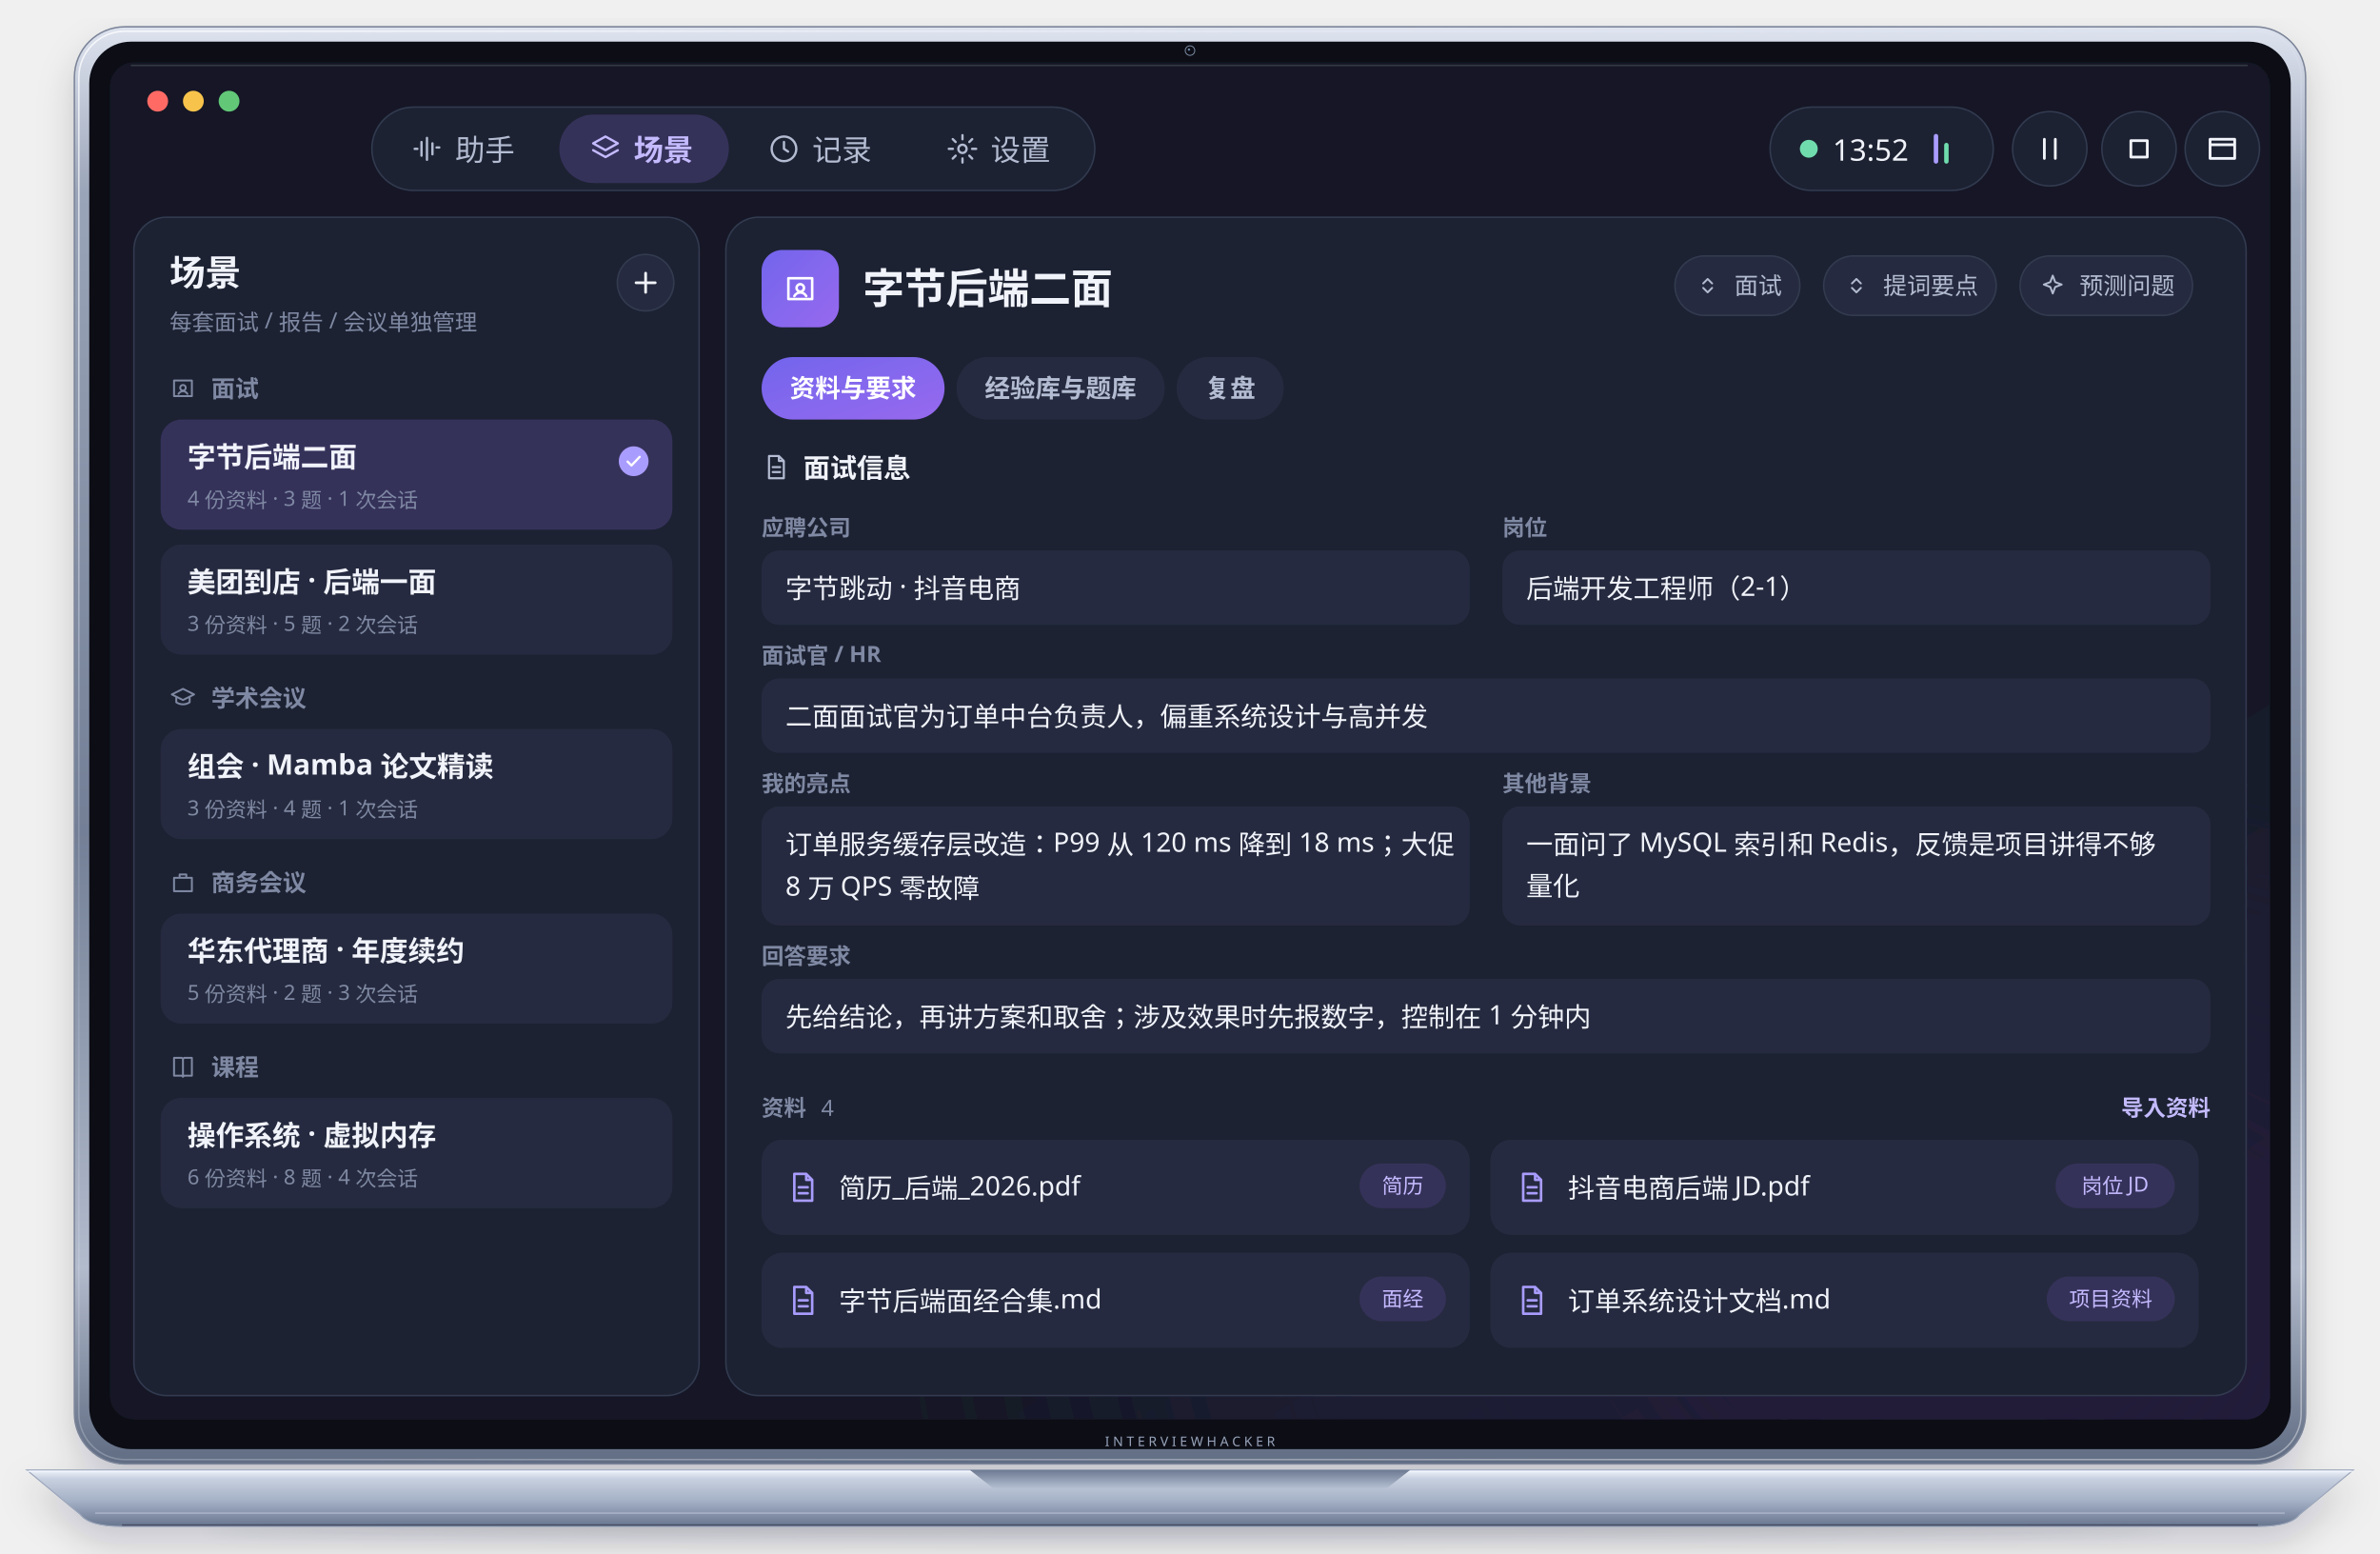
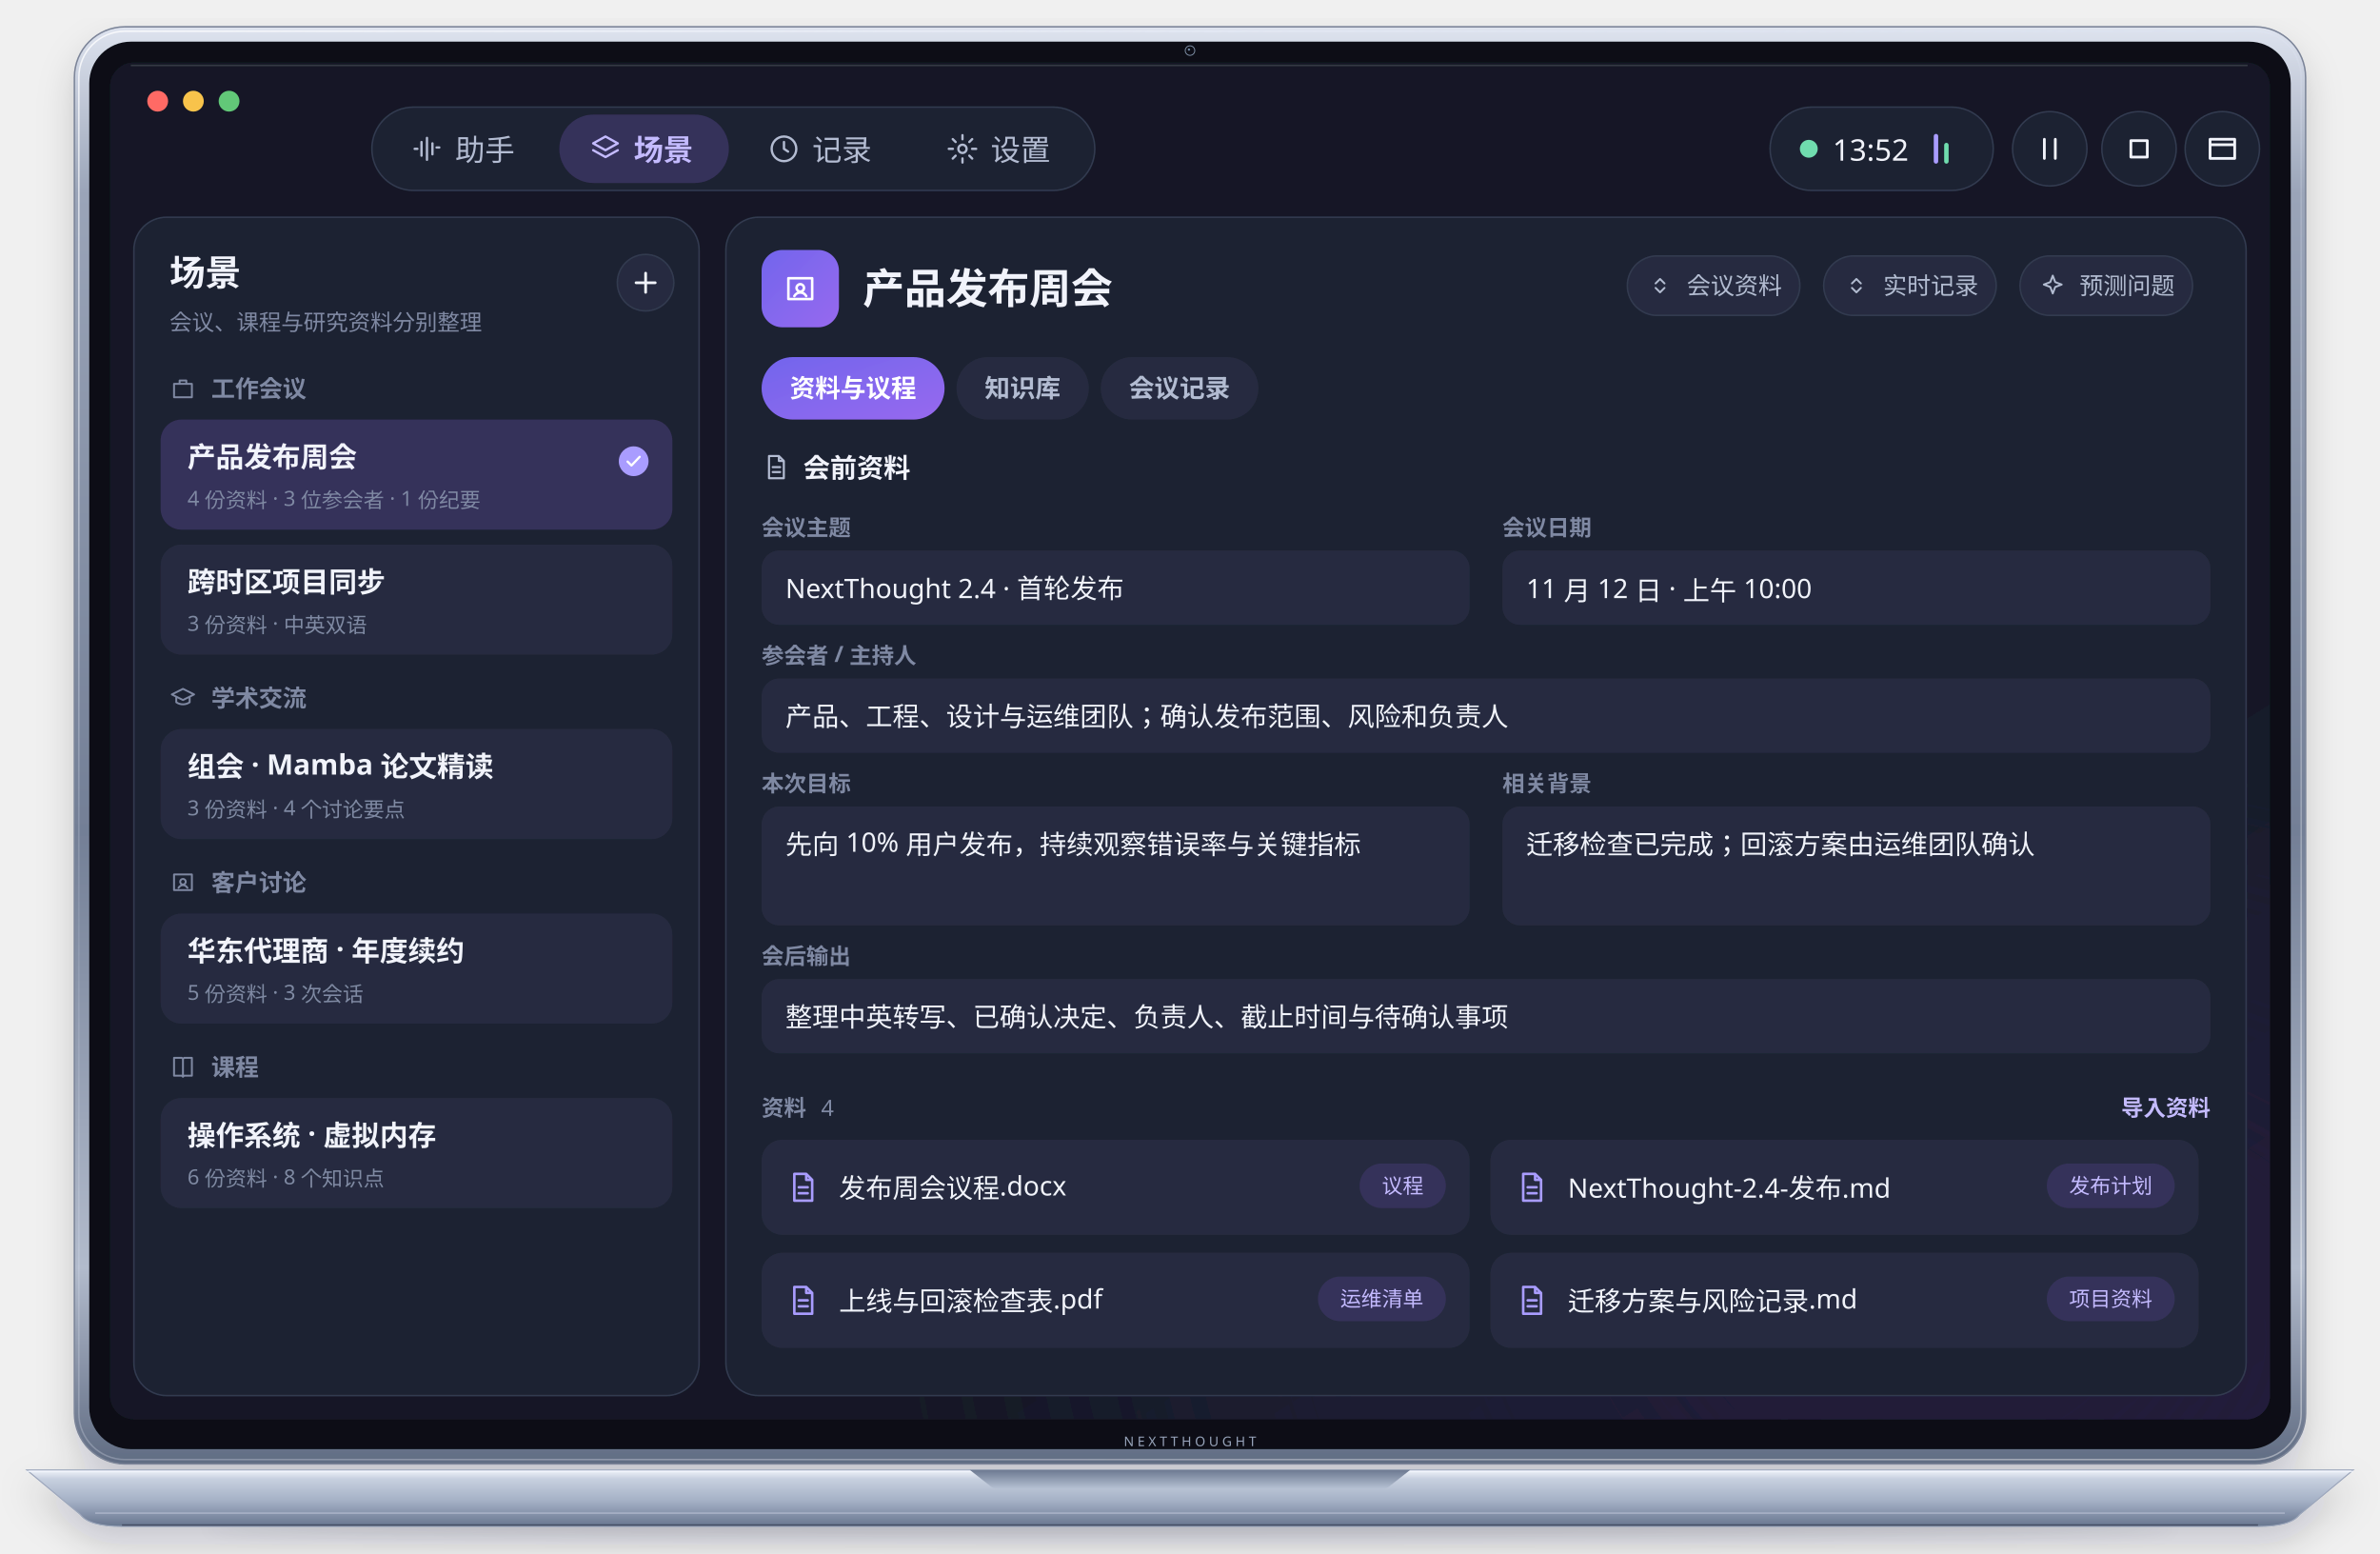
<svg xmlns="http://www.w3.org/2000/svg" width="1600" height="1044" viewBox="0 0 1600 1044" fill="none">
  <defs>
    <linearGradient id="accent" x1="0" y1="0" x2="1" y2="1">
      <stop stop-color="#7265ed" />
      <stop offset="1" stop-color="#9769ee" />
    </linearGradient>
    <linearGradient id="canvas" x1="0" y1="0" x2="1" y2="1">
      <stop stop-color="#151926" />
      <stop offset=".7" stop-color="#151926" />
      <stop offset="1" stop-color="#221d3a" />
    </linearGradient>
    <radialGradient id="corner-glow">
      <stop stop-color="#221d3a" stop-opacity=".85" />
      <stop offset="1" stop-color="#221d3a" stop-opacity="0" />
    </radialGradient>
    <linearGradient id="room" x1="0" y1="0" x2="1" y2="1">
      <stop stop-color="#3a4258" />
      <stop offset="1" stop-color="#1f2434" />
    </linearGradient>
    <linearGradient id="metal" x1="0" y1="0" x2="0" y2="1">
      <stop stop-color="#e1e6f1" />
      <stop offset=".12" stop-color="#9aa4b8" />
      <stop offset=".56" stop-color="#737f96" />
      <stop offset=".86" stop-color="#b2bbcc" />
      <stop offset="1" stop-color="#5d6980" />
    </linearGradient>
    <linearGradient id="rim-light" x1="0" y1="0" x2=".7" y2="1">
      <stop stop-color="#fff" stop-opacity=".8" />
      <stop offset=".42" stop-color="#e0e8fb" stop-opacity=".14" />
      <stop offset="1" stop-color="#fff" stop-opacity=".4" />
    </linearGradient>
    <linearGradient id="base" x1="0" y1="0" x2="0" y2="1">
      <stop stop-color="#f0f3fa" />
      <stop offset=".16" stop-color="#c7d0df" />
      <stop offset=".55" stop-color="#a4b0c5" />
      <stop offset="1" stop-color="#67758f" />
    </linearGradient>
    <linearGradient id="notch" x1="0" y1="0" x2="0" y2="1">
      <stop stop-color="#6c7991" />
      <stop offset="1" stop-color="#b8c3d5" />
    </linearGradient>
    <clipPath id="display">
      <rect x="74" y="42" width="1452" height="912" rx="16" />
    </clipPath>
    <filter id="device-shadow" x="-8%" y="-6%" width="116%" height="126%">
      <feDropShadow dx="0" dy="12" stdDeviation="12" flood-color="#0d1426" flood-opacity=".17" />
    </filter>
    <filter id="contact-shadow" x="-10%" y="-100%" width="120%" height="300%">
      <feGaussianBlur stdDeviation="6" />
    </filter>
    <filter id="card-shadow" x="-20%" y="-20%" width="140%" height="160%">
      <feDropShadow dx="0" dy="18" stdDeviation="20" flood-color="#05070d" flood-opacity=".45" />
    </filter>
    <filter id="phone-shadow" x="-20%" y="-10%" width="140%" height="130%">
      <feDropShadow dx="0" dy="12" stdDeviation="10" flood-color="#0d1426" flood-opacity=".18" />
    </filter>
  </defs>
  <g font-family="'HarmonyOS Sans SC','PingFang SC','Microsoft YaHei',sans-serif" text-rendering="geometricPrecision">
    <ellipse cx="800" cy="1026" rx="660" ry="6" fill="#101626" opacity=".16" filter="url(#contact-shadow)" />
    <g filter="url(#device-shadow)">
      <rect x="50" y="18" width="1500" height="966" rx="34" fill="url(#metal)" stroke="#7b8498" />
      <rect x="53" y="21" width="1494" height="960" rx="31" fill="none" stroke="url(#rim-light)" />
      <rect x="60" y="28" width="1480" height="946" rx="28" fill="#0c0f16" stroke="none" />
      <circle cx="800" cy="34" r="3.2" fill="#090d15" stroke="#8491aa" stroke-width=".6" />
      <circle cx="799.3" cy="33.3" r=".8" fill="#7186a5" />
      <g clip-path="url(#display)">
        <rect x="74" y="42" width="1452" height="912" rx="16" fill="url(#canvas)" stroke="none" />
        <ellipse cx="1300" cy="900" rx="700" ry="420" fill="url(#corner-glow)" />
        <circle cx="106" cy="68" r="7" fill="#ff6a65" />
        <circle cx="130" cy="68" r="7" fill="#f8c34b" />
        <circle cx="154" cy="68" r="7" fill="#62c878" />
        <rect x="250" y="72" width="486" height="56" rx="28" fill="#1d2232" stroke="#323a50" />
        <g transform="translate(276 89) scale(0.92)" fill="none" stroke="#b3bcd2" stroke-width="1.7" stroke-linecap="round" stroke-linejoin="round">
          <path d="M3 12h2m3-5v10m4-13v16m4-12v8m3-5h2" />
        </g>
        <text x="306" y="108" font-size="20" font-weight="500" fill="#b3bcd2">助手</text>
        <rect x="376" y="77" width="114" height="46" rx="23" fill="#35305a" stroke="none" />
        <g transform="translate(396 89) scale(0.92)" fill="none" stroke="#c4bbff" stroke-width="1.7" stroke-linecap="round" stroke-linejoin="round">
          <path d="m12 3 9 5-9 5-9-5zM3 13l9 5 9-5" />
        </g>
        <text x="426" y="108" font-size="20" font-weight="600" fill="#c4bbff">场景</text>
        <g transform="translate(516 89) scale(0.92)" fill="none" stroke="#b3bcd2" stroke-width="1.7" stroke-linecap="round" stroke-linejoin="round">
          <path d="M12 7v5l3 2M21 12a9 9 0 1 1-18 0 9 9 0 0 1 18 0" />
        </g>
        <text x="546" y="108" font-size="20" font-weight="500" fill="#b3bcd2">记录</text>
        <g transform="translate(636 89) scale(0.92)" fill="none" stroke="#b3bcd2" stroke-width="1.7" stroke-linecap="round" stroke-linejoin="round">
          <path d="M12 9a3 3 0 1 0 0 6 3 3 0 0 0 0-6M12 2v3m0 14v3M2 12h3m14 0h3M4.9 4.9l2.1 2.1m10 10 2.1 2.1M4.9 19.1 7 17M17 7l2.1-2.1" />
        </g>
        <text x="666" y="108" font-size="20" font-weight="500" fill="#b3bcd2">设置</text>
        <rect x="1190" y="72" width="150" height="56" rx="28" fill="#1d2232" stroke="#323a50" />
        <circle cx="1216" cy="100" r="6" fill="#6fdcae" />
        <text x="1232" y="108" font-size="20" font-weight="500" fill="#f1f3fb">13:52</text>
        <rect x="1300" y="90" width="3" height="20" rx="1.5" fill="#a99cff" stroke="none" />
        <rect x="1307" y="96" width="3" height="14" rx="1.5" fill="#6fdcae" stroke="none" />
        <circle cx="1378" cy="100" r="25" fill="#1d2232" stroke="#323a50" />
        <g transform="translate(1367 89) scale(0.92)" fill="none" stroke="#f1f3fb" stroke-width="2" stroke-linecap="round" stroke-linejoin="round">
          <path d="M8 5v14M16 5v14" />
        </g>
        <circle cx="1438" cy="100" r="25" fill="#1d2232" stroke="#323a50" />
        <g transform="translate(1427 89) scale(0.92)" fill="none" stroke="#f1f3fb" stroke-width="2" stroke-linecap="round" stroke-linejoin="round">
          <path d="M6 6h12v12H6z" />
        </g>
        <circle cx="1494" cy="100" r="25" fill="#1d2232" stroke="#323a50" />
        <g transform="translate(1483 89) scale(0.92)" fill="none" stroke="#f1f3fb" stroke-width="2" stroke-linecap="round" stroke-linejoin="round">
          <path d="M3 5h18v14H3zM3 9h18" />
        </g>
        <rect x="90" y="146" width="380" height="792" rx="22" fill="#1d2232" stroke="#323a50" />
        <text x="114" y="192" font-size="24" font-weight="600" fill="#f1f3fb">场景</text>
-         <text x="114" y="222" font-size="15" font-weight="400" fill="#7f89a3">每套面试 / 报告 / 会议单独管理</text>
+         <text x="114" y="222" font-size="15" font-weight="400" fill="#7f89a3">会议、课程与研究资料分别整理</text>
        <circle cx="434" cy="190" r="19" fill="#262c3f" stroke="#323a50" />
        <g transform="translate(423 179) scale(0.92)" fill="none" stroke="#f1f3fb" stroke-width="2" stroke-linecap="round" stroke-linejoin="round">
          <path d="M12 5v14M5 12h14" />
        </g>
        <g transform="translate(114 252) scale(0.75)" fill="none" stroke="#7f89a3" stroke-width="1.7" stroke-linecap="round" stroke-linejoin="round">
-           <path d="M4 5h16v14H4zM12 9a2.5 2.5 0 1 0 0 5 2.5 2.5 0 0 0 0-5M8 17c1-1.6 2.3-2.4 4-2.4s3 .8 4 2.4" />
-         </g>
-         <text x="142" y="267" font-size="16" font-weight="600" fill="#7f89a3">面试</text>
+           <path d="M4 8h16v12H4zM9 8V5h6v3" />
+         </g>
+         <text x="142" y="267" font-size="16" font-weight="600" fill="#7f89a3">工作会议</text>
        <rect x="108" y="282" width="344" height="74" rx="14" fill="#35305a" stroke="none" />
-         <text x="126" y="314" font-size="19" font-weight="600" fill="#f1f3fb">字节后端二面</text>
-         <text x="126" y="340" font-size="14" font-weight="400" fill="#7f89a3">4 份资料 · 3 题 · 1 次会话</text>
+         <text x="126" y="314" font-size="19" font-weight="600" fill="#f1f3fb">产品发布周会</text>
+         <text x="126" y="340" font-size="14" font-weight="400" fill="#7f89a3">4 份资料 · 3 位参会者 · 1 份纪要</text>
        <circle cx="426" cy="310" r="10" fill="#a99cff" />
        <g transform="translate(419 303) scale(0.58)" fill="none" stroke="#fff" stroke-width="2.6" stroke-linecap="round" stroke-linejoin="round">
          <path d="m5 12.5 4.5 4.5L19 7" />
        </g>
        <rect x="108" y="366" width="344" height="74" rx="14" fill="#262c3f" stroke="none" />
-         <text x="126" y="398" font-size="19" font-weight="600" fill="#f1f3fb">美团到店 · 后端一面</text>
-         <text x="126" y="424" font-size="14" font-weight="400" fill="#7f89a3">3 份资料 · 5 题 · 2 次会话</text>
+         <text x="126" y="398" font-size="19" font-weight="600" fill="#f1f3fb">跨时区项目同步</text>
+         <text x="126" y="424" font-size="14" font-weight="400" fill="#7f89a3">3 份资料 · 中英双语</text>
        <g transform="translate(114 460) scale(0.75)" fill="none" stroke="#7f89a3" stroke-width="1.7" stroke-linecap="round" stroke-linejoin="round">
          <path d="m2 9 10-5 10 5-10 5zM6 11v5c3.5 2.5 8.5 2.5 12 0v-5" />
        </g>
-         <text x="142" y="475" font-size="16" font-weight="600" fill="#7f89a3">学术会议</text>
+         <text x="142" y="475" font-size="16" font-weight="600" fill="#7f89a3">学术交流</text>
        <rect x="108" y="490" width="344" height="74" rx="14" fill="#262c3f" stroke="none" />
        <text x="126" y="522" font-size="19" font-weight="600" fill="#f1f3fb">组会 · Mamba 论文精读</text>
-         <text x="126" y="548" font-size="14" font-weight="400" fill="#7f89a3">3 份资料 · 4 题 · 1 次会话</text>
+         <text x="126" y="548" font-size="14" font-weight="400" fill="#7f89a3">3 份资料 · 4 个讨论要点</text>
        <g transform="translate(114 584) scale(0.75)" fill="none" stroke="#7f89a3" stroke-width="1.7" stroke-linecap="round" stroke-linejoin="round">
-           <path d="M4 8h16v12H4zM9 8V5h6v3" />
-         </g>
-         <text x="142" y="599" font-size="16" font-weight="600" fill="#7f89a3">商务会议</text>
+           <path d="M4 5h16v14H4zM12 9a2.5 2.5 0 1 0 0 5 2.5 2.5 0 0 0 0-5M8 17c1-1.6 2.3-2.4 4-2.4s3 .8 4 2.4" />
+         </g>
+         <text x="142" y="599" font-size="16" font-weight="600" fill="#7f89a3">客户讨论</text>
        <rect x="108" y="614" width="344" height="74" rx="14" fill="#262c3f" stroke="none" />
        <text x="126" y="646" font-size="19" font-weight="600" fill="#f1f3fb">华东代理商 · 年度续约</text>
-         <text x="126" y="672" font-size="14" font-weight="400" fill="#7f89a3">5 份资料 · 2 题 · 3 次会话</text>
+         <text x="126" y="672" font-size="14" font-weight="400" fill="#7f89a3">5 份资料 · 3 次会话</text>
        <g transform="translate(114 708) scale(0.75)" fill="none" stroke="#7f89a3" stroke-width="1.7" stroke-linecap="round" stroke-linejoin="round">
          <path d="M4 4h7l1 1 1-1h7v16h-7l-1 1-1-1H4zM12 5v16" />
        </g>
        <text x="142" y="723" font-size="16" font-weight="600" fill="#7f89a3">课程</text>
        <rect x="108" y="738" width="344" height="74" rx="14" fill="#262c3f" stroke="none" />
        <text x="126" y="770" font-size="19" font-weight="600" fill="#f1f3fb">操作系统 · 虚拟内存</text>
-         <text x="126" y="796" font-size="14" font-weight="400" fill="#7f89a3">6 份资料 · 8 题 · 4 次会话</text>
+         <text x="126" y="796" font-size="14" font-weight="400" fill="#7f89a3">6 份资料 · 8 个知识点</text>
        <rect x="488" y="146" width="1022" height="792" rx="22" fill="#1d2232" stroke="#323a50" />
        <rect x="512" y="168" width="52" height="52" rx="14" fill="url(#accent)" stroke="none" />
        <g transform="translate(526 182) scale(1)" fill="none" stroke="#fff" stroke-width="1.7" stroke-linecap="round" stroke-linejoin="round">
          <path d="M4 5h16v14H4zM12 9a2.5 2.5 0 1 0 0 5 2.5 2.5 0 0 0 0-5M8 17c1-1.6 2.3-2.4 4-2.4s3 .8 4 2.4" />
        </g>
-         <text x="580" y="204" font-size="28" font-weight="600" fill="#f1f3fb">字节后端二面</text>
+         <text x="580" y="204" font-size="28" font-weight="600" fill="#f1f3fb">产品发布周会</text>
        <rect x="1358" y="172" width="116" height="40" rx="20" fill="#262c3f" stroke="#323a50" />
        <g transform="translate(1371 183) scale(0.75)" fill="none" stroke="#b3bcd2" stroke-width="1.7" stroke-linecap="round" stroke-linejoin="round">
          <path d="m12 3 2.2 5.8L20 11l-5.8 2.2L12 19l-2.2-5.8L4 11l5.8-2.2z" />
        </g>
        <text x="1398" y="197.76" font-size="16" font-weight="500" fill="#b3bcd2">预测问题</text>
        <rect x="1226" y="172" width="116" height="40" rx="20" fill="#262c3f" stroke="#323a50" />
        <g transform="translate(1239 183) scale(0.75)" fill="none" stroke="#b3bcd2" stroke-width="1.7" stroke-linecap="round" stroke-linejoin="round">
          <path d="m8 10 4-4 4 4M8 14l4 4 4-4" />
        </g>
-         <text x="1266" y="197.76" font-size="16" font-weight="500" fill="#b3bcd2">提词要点</text>
-         <rect x="1126" y="172" width="84" height="40" rx="20" fill="#262c3f" stroke="#323a50" />
-         <g transform="translate(1139 183) scale(0.75)" fill="none" stroke="#b3bcd2" stroke-width="1.7" stroke-linecap="round" stroke-linejoin="round">
+         <text x="1266" y="197.76" font-size="16" font-weight="500" fill="#b3bcd2">实时记录</text>
+         <rect x="1094" y="172" width="116" height="40" rx="20" fill="#262c3f" stroke="#323a50" />
+         <g transform="translate(1107 183) scale(0.75)" fill="none" stroke="#b3bcd2" stroke-width="1.7" stroke-linecap="round" stroke-linejoin="round">
          <path d="m8 10 4-4 4 4M8 14l4 4 4-4" />
        </g>
-         <text x="1166" y="197.76" font-size="16" font-weight="500" fill="#b3bcd2">面试</text>
+         <text x="1134" y="197.76" font-size="16" font-weight="500" fill="#b3bcd2">会议资料</text>
        <rect x="512" y="240" width="123" height="42" rx="21" fill="url(#accent)" stroke="none" />
-         <text x="573.5" y="267" font-size="17" font-weight="600" fill="#fff" text-anchor="middle">资料与要求</text>
-         <rect x="643" y="240" width="140" height="42" rx="21" fill="#262c3f" stroke="none" />
-         <text x="713" y="267" font-size="17" font-weight="600" fill="#b3bcd2" text-anchor="middle">经验库与题库</text>
-         <rect x="791" y="240" width="72" height="42" rx="21" fill="#262c3f" stroke="none" />
-         <text x="827" y="267" font-size="17" font-weight="600" fill="#b3bcd2" text-anchor="middle">复盘</text>
+         <text x="573.5" y="267" font-size="17" font-weight="600" fill="#fff" text-anchor="middle">资料与议程</text>
+         <rect x="643" y="240" width="89" height="42" rx="21" fill="#262c3f" stroke="none" />
+         <text x="687.5" y="267" font-size="17" font-weight="600" fill="#b3bcd2" text-anchor="middle">知识库</text>
+         <rect x="740" y="240" width="106" height="42" rx="21" fill="#262c3f" stroke="none" />
+         <text x="793" y="267" font-size="17" font-weight="600" fill="#b3bcd2" text-anchor="middle">会议记录</text>
        <g transform="translate(512 304) scale(0.83)" fill="none" stroke="#b3bcd2" stroke-width="1.7" stroke-linecap="round" stroke-linejoin="round">
          <path d="M6 3h8l4 4v14H6zM14 3v4h4M9 12h6M9 16h6" />
        </g>
-         <text x="540" y="321" font-size="18" font-weight="600" fill="#f1f3fb">面试信息</text>
-         <text x="512" y="360" font-size="15" font-weight="600" fill="#7f89a3">应聘公司</text>
+         <text x="540" y="321" font-size="18" font-weight="600" fill="#f1f3fb">会前资料</text>
+         <text x="512" y="360" font-size="15" font-weight="600" fill="#7f89a3">会议主题</text>
        <rect x="512" y="370" width="476" height="50" rx="12" fill="#262c3f" stroke="none" />
-         <text x="528" y="402" font-size="18" fill="#f1f3fb" font-weight="400">字节跳动 · 抖音电商</text>
-         <text x="1010" y="360" font-size="15" font-weight="600" fill="#7f89a3">岗位</text>
+         <text x="528" y="402" font-size="18" fill="#f1f3fb" font-weight="400">NextThought 2.4 · 首轮发布</text>
+         <text x="1010" y="360" font-size="15" font-weight="600" fill="#7f89a3">会议日期</text>
        <rect x="1010" y="370" width="476" height="50" rx="12" fill="#262c3f" stroke="none" />
-         <text x="1026" y="402" font-size="18" fill="#f1f3fb" font-weight="400">后端开发工程师（2-1）</text>
-         <text x="512" y="446" font-size="15" font-weight="600" fill="#7f89a3">面试官 / HR</text>
+         <text x="1026" y="402" font-size="18" fill="#f1f3fb" font-weight="400">11 月 12 日 · 上午 10:00</text>
+         <text x="512" y="446" font-size="15" font-weight="600" fill="#7f89a3">参会者 / 主持人</text>
        <rect x="512" y="456" width="974" height="50" rx="12" fill="#262c3f" stroke="none" />
-         <text x="528" y="488" font-size="18" fill="#f1f3fb" font-weight="400">二面面试官为订单中台负责人，偏重系统设计与高并发</text>
-         <text x="512" y="532" font-size="15" font-weight="600" fill="#7f89a3">我的亮点</text>
+         <text x="528" y="488" font-size="18" fill="#f1f3fb" font-weight="400">产品、工程、设计与运维团队；确认发布范围、风险和负责人</text>
+         <text x="512" y="532" font-size="15" font-weight="600" fill="#7f89a3">本次目标</text>
        <rect x="512" y="542" width="476" height="80" rx="12" fill="#262c3f" stroke="none" />
-         <text x="528" y="574" font-size="18" fill="#f1f3fb" font-weight="400">订单服务缓存层改造：P99 从 120 ms 降到 18 ms；大促 </text>
-         <text x="528" y="602" font-size="18" fill="#f1f3fb" font-weight="400">8 万 QPS 零故障</text>
-         <text x="1010" y="532" font-size="15" font-weight="600" fill="#7f89a3">其他背景</text>
+         <text x="528" y="574" font-size="18" fill="#f1f3fb" font-weight="400">先向 10% 用户发布，持续观察错误率与关键指标</text>
+         <text x="1010" y="532" font-size="15" font-weight="600" fill="#7f89a3">相关背景</text>
        <rect x="1010" y="542" width="476" height="80" rx="12" fill="#262c3f" stroke="none" />
-         <text x="1026" y="574" font-size="18" fill="#f1f3fb" font-weight="400">一面问了 MySQL 索引和 Redis，反馈是项目讲得不够</text>
-         <text x="1026" y="602" font-size="18" fill="#f1f3fb" font-weight="400">量化</text>
-         <text x="512" y="648" font-size="15" font-weight="600" fill="#7f89a3">回答要求</text>
+         <text x="1026" y="574" font-size="18" fill="#f1f3fb" font-weight="400">迁移检查已完成；回滚方案由运维团队确认</text>
+         <text x="512" y="648" font-size="15" font-weight="600" fill="#7f89a3">会后输出</text>
        <rect x="512" y="658" width="974" height="50" rx="12" fill="#262c3f" stroke="none" />
-         <text x="528" y="690" font-size="18" fill="#f1f3fb" font-weight="400">先给结论，再讲方案和取舍；涉及效果时先报数字，控制在 1 分钟内</text>
+         <text x="528" y="690" font-size="18" fill="#f1f3fb" font-weight="400">整理中英转写、已确认决定、负责人、截止时间与待确认事项</text>
        <text x="512" y="750" font-size="15" font-weight="600" fill="#7f89a3">资料</text>
        <text x="552" y="750" font-size="15" font-weight="400" fill="#7f89a3">4</text>
        <text x="1486" y="750" font-size="15" font-weight="600" fill="#c4bbff" text-anchor="end">导入资料</text>
        <rect x="512" y="766" width="476" height="64" rx="14" fill="#262c3f" stroke="none" />
        <g transform="translate(528 786) scale(1)" fill="none" stroke="#a99cff" stroke-width="1.7" stroke-linecap="round" stroke-linejoin="round">
          <path d="M6 3h8l4 4v14H6zM14 3v4h4M9 12h6M9 16h6" />
        </g>
-         <text x="564" y="805" font-size="18" font-weight="500" fill="#f1f3fb">简历_后端_2026.pdf</text>
+         <text x="564" y="805" font-size="18" font-weight="500" fill="#f1f3fb">发布周会议程.docx</text>
        <rect x="914" y="782" width="58" height="30" rx="15" fill="#35305a" stroke="none" />
-         <text x="943" y="802.04" font-size="14" font-weight="500" fill="#c4bbff" text-anchor="middle">简历</text>
+         <text x="943" y="802.04" font-size="14" font-weight="500" fill="#c4bbff" text-anchor="middle">议程</text>
        <rect x="1002" y="766" width="476" height="64" rx="14" fill="#262c3f" stroke="none" />
        <g transform="translate(1018 786) scale(1)" fill="none" stroke="#a99cff" stroke-width="1.7" stroke-linecap="round" stroke-linejoin="round">
          <path d="M6 3h8l4 4v14H6zM14 3v4h4M9 12h6M9 16h6" />
        </g>
-         <text x="1054" y="805" font-size="18" font-weight="500" fill="#f1f3fb">抖音电商后端 JD.pdf</text>
-         <rect x="1381.88" y="782" width="80.12" height="30" rx="15" fill="#35305a" stroke="none" />
-         <text x="1421.94" y="802.04" font-size="14" font-weight="500" fill="#c4bbff" text-anchor="middle">岗位 JD</text>
+         <text x="1054" y="805" font-size="18" font-weight="500" fill="#f1f3fb">NextThought-2.4-发布.md</text>
+         <rect x="1376" y="782" width="86" height="30" rx="15" fill="#35305a" stroke="none" />
+         <text x="1419" y="802.04" font-size="14" font-weight="500" fill="#c4bbff" text-anchor="middle">发布计划</text>
        <rect x="512" y="842" width="476" height="64" rx="14" fill="#262c3f" stroke="none" />
        <g transform="translate(528 862) scale(1)" fill="none" stroke="#a99cff" stroke-width="1.7" stroke-linecap="round" stroke-linejoin="round">
          <path d="M6 3h8l4 4v14H6zM14 3v4h4M9 12h6M9 16h6" />
        </g>
-         <text x="564" y="881" font-size="18" font-weight="500" fill="#f1f3fb">字节后端面经合集.md</text>
-         <rect x="914" y="858" width="58" height="30" rx="15" fill="#35305a" stroke="none" />
-         <text x="943" y="878.04" font-size="14" font-weight="500" fill="#c4bbff" text-anchor="middle">面经</text>
+         <text x="564" y="881" font-size="18" font-weight="500" fill="#f1f3fb">上线与回滚检查表.pdf</text>
+         <rect x="886" y="858" width="86" height="30" rx="15" fill="#35305a" stroke="none" />
+         <text x="929" y="878.04" font-size="14" font-weight="500" fill="#c4bbff" text-anchor="middle">运维清单</text>
        <rect x="1002" y="842" width="476" height="64" rx="14" fill="#262c3f" stroke="none" />
        <g transform="translate(1018 862) scale(1)" fill="none" stroke="#a99cff" stroke-width="1.7" stroke-linecap="round" stroke-linejoin="round">
          <path d="M6 3h8l4 4v14H6zM14 3v4h4M9 12h6M9 16h6" />
        </g>
-         <text x="1054" y="881" font-size="18" font-weight="500" fill="#f1f3fb">订单系统设计文档.md</text>
+         <text x="1054" y="881" font-size="18" font-weight="500" fill="#f1f3fb">迁移方案与风险记录.md</text>
        <rect x="1376" y="858" width="86" height="30" rx="15" fill="#35305a" stroke="none" />
        <text x="1419" y="878.04" font-size="14" font-weight="500" fill="#c4bbff" text-anchor="middle">项目资料</text>
      </g>
      <path d="M88 44H1511" stroke="#fff" stroke-opacity=".14" />
-       <text x="800" y="972" font-size="9" font-weight="500" fill="#98a3ba" text-anchor="middle">I N T E R V I E W H A C K E R</text>
+       <text x="800" y="972" font-size="9" font-weight="500" fill="#98a3ba" text-anchor="middle">N E X T T H O U G H T</text>
      <path d="M18 988H1582L1546 1018Q1540 1026 1518 1026H82Q60 1026 54 1018Z" fill="url(#base)" stroke="#9ca6bb" stroke-width=".8" />
      <path d="M18 989H1582" stroke="#f4f6fd" stroke-opacity=".8" />
      <path d="M652 988H948L934 999Q932 1001 926 1001H674Q668 1001 666 999Z" fill="url(#notch)" />
      <path d="M64 1017H1536" stroke="#f0f3fc" stroke-opacity=".34" />
      <path d="M82 1025H1518" stroke="#3a4356" stroke-opacity=".74" />
    </g>
  </g>
</svg>
